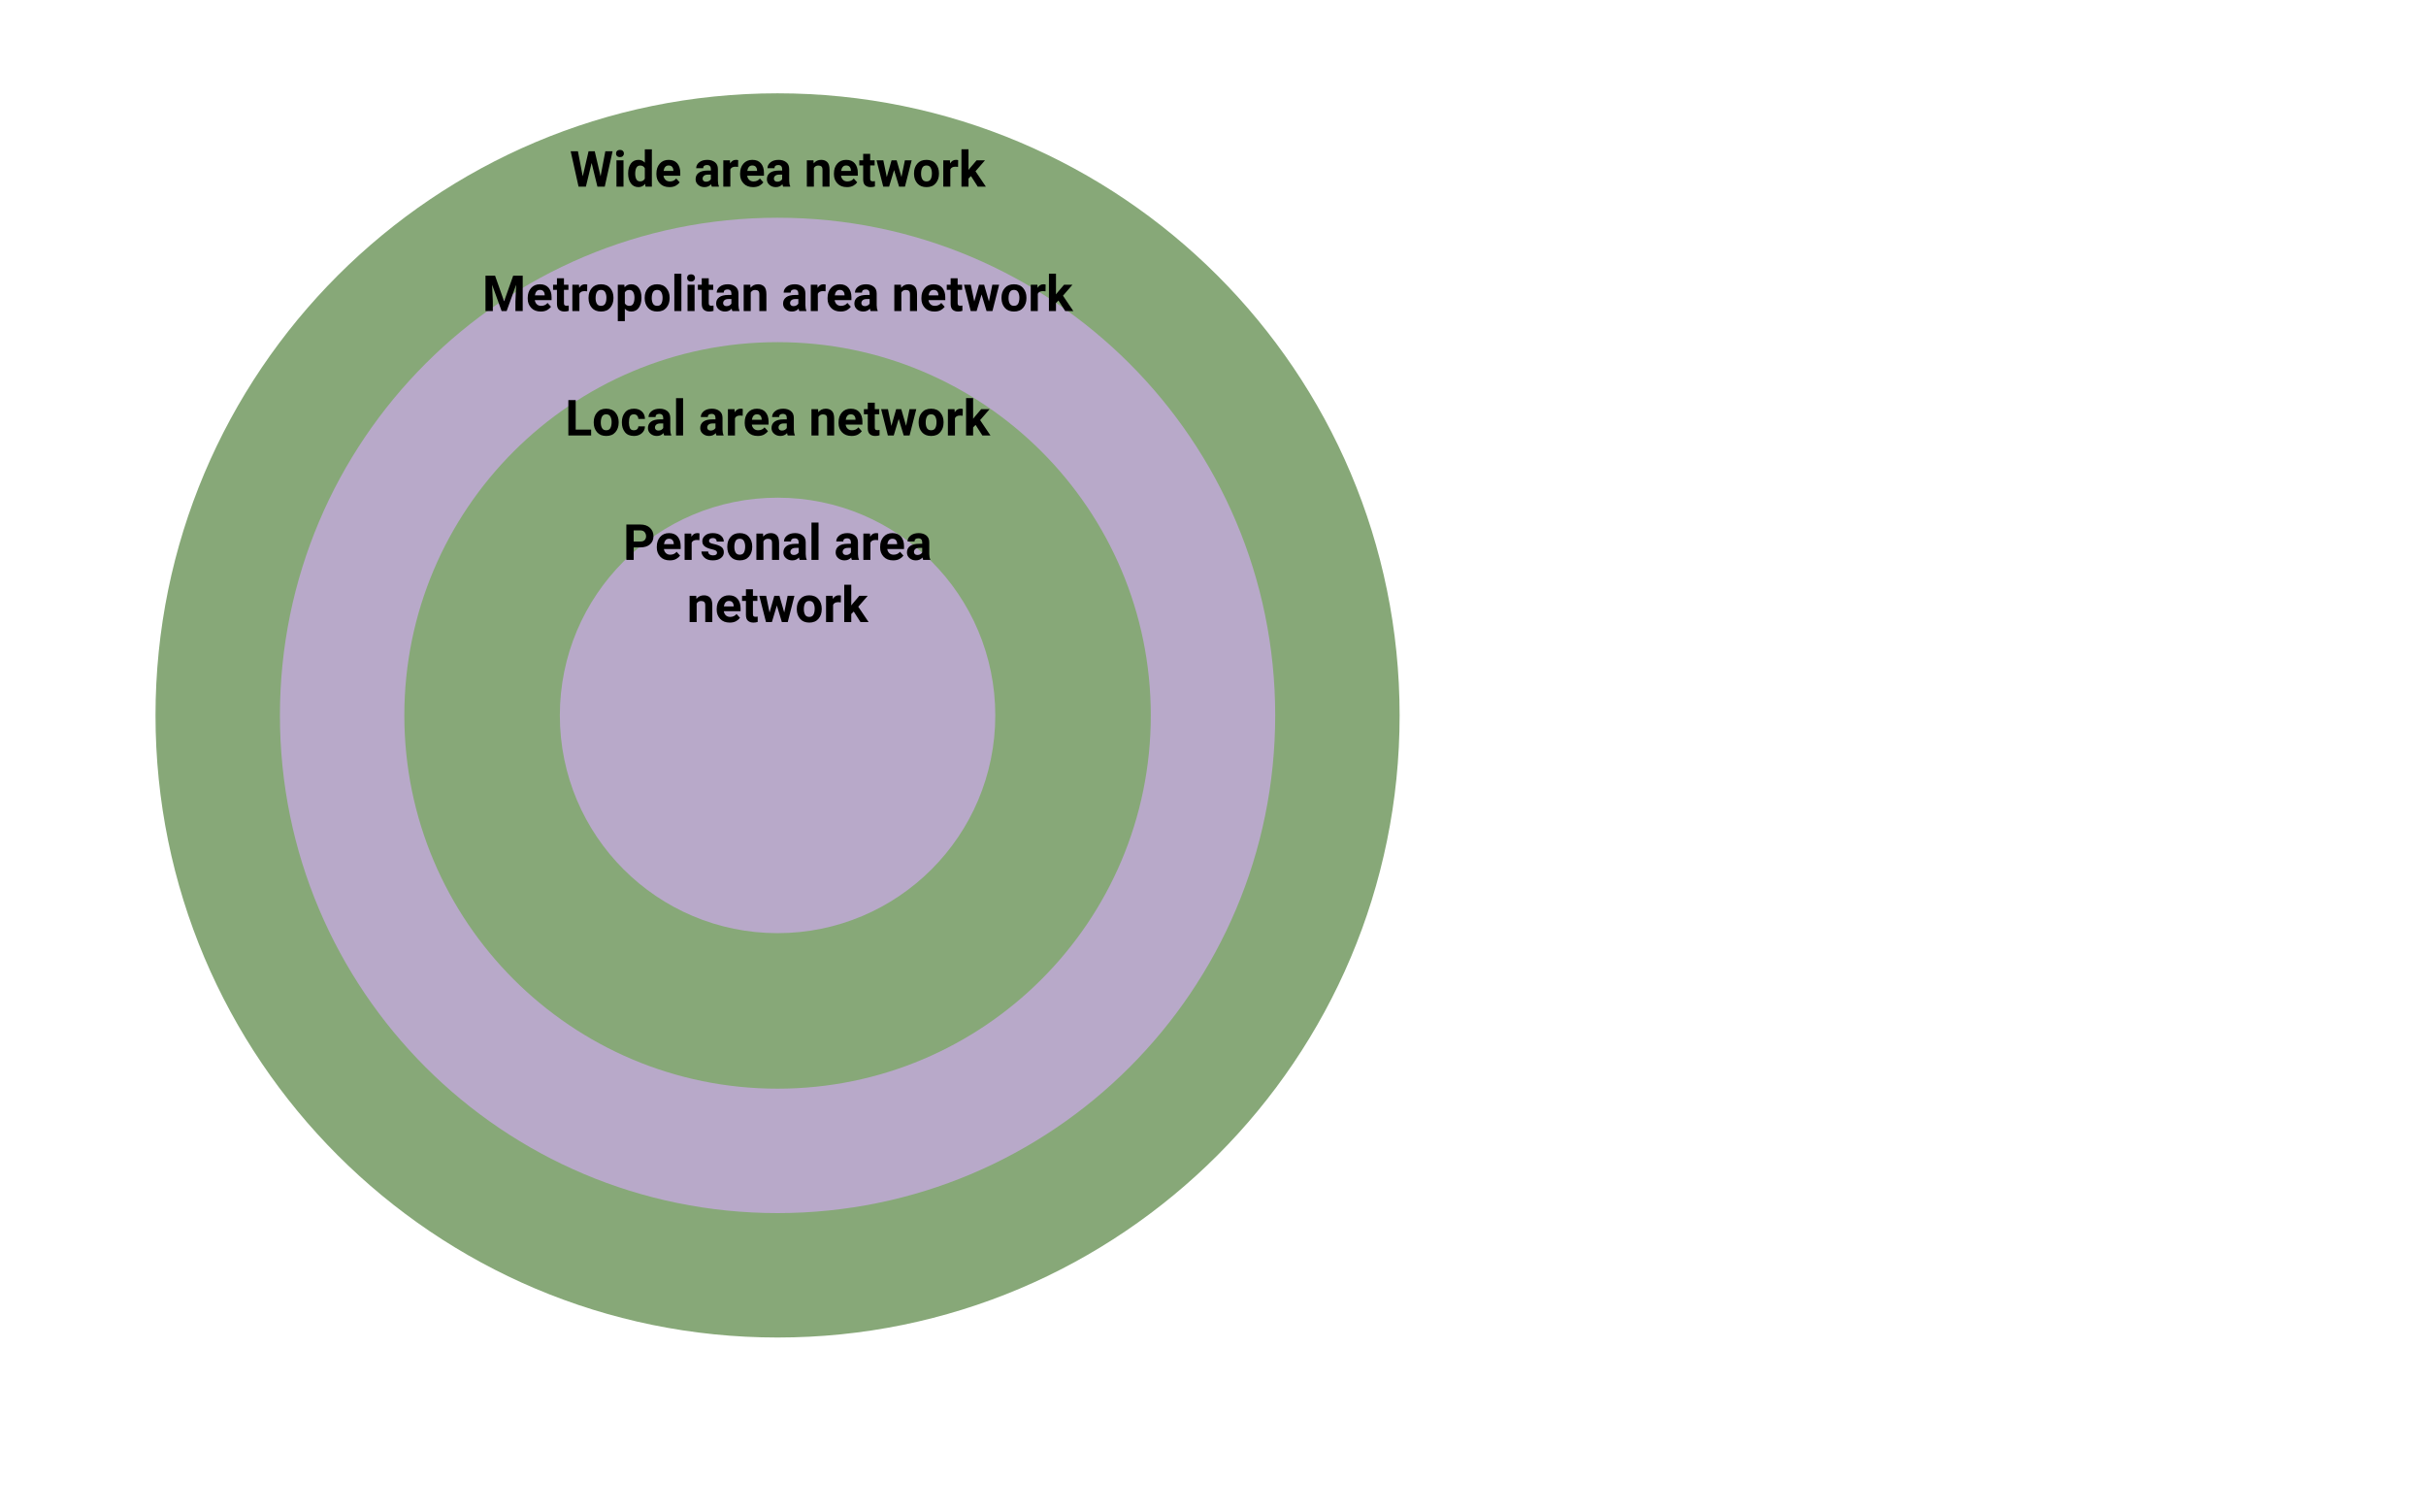
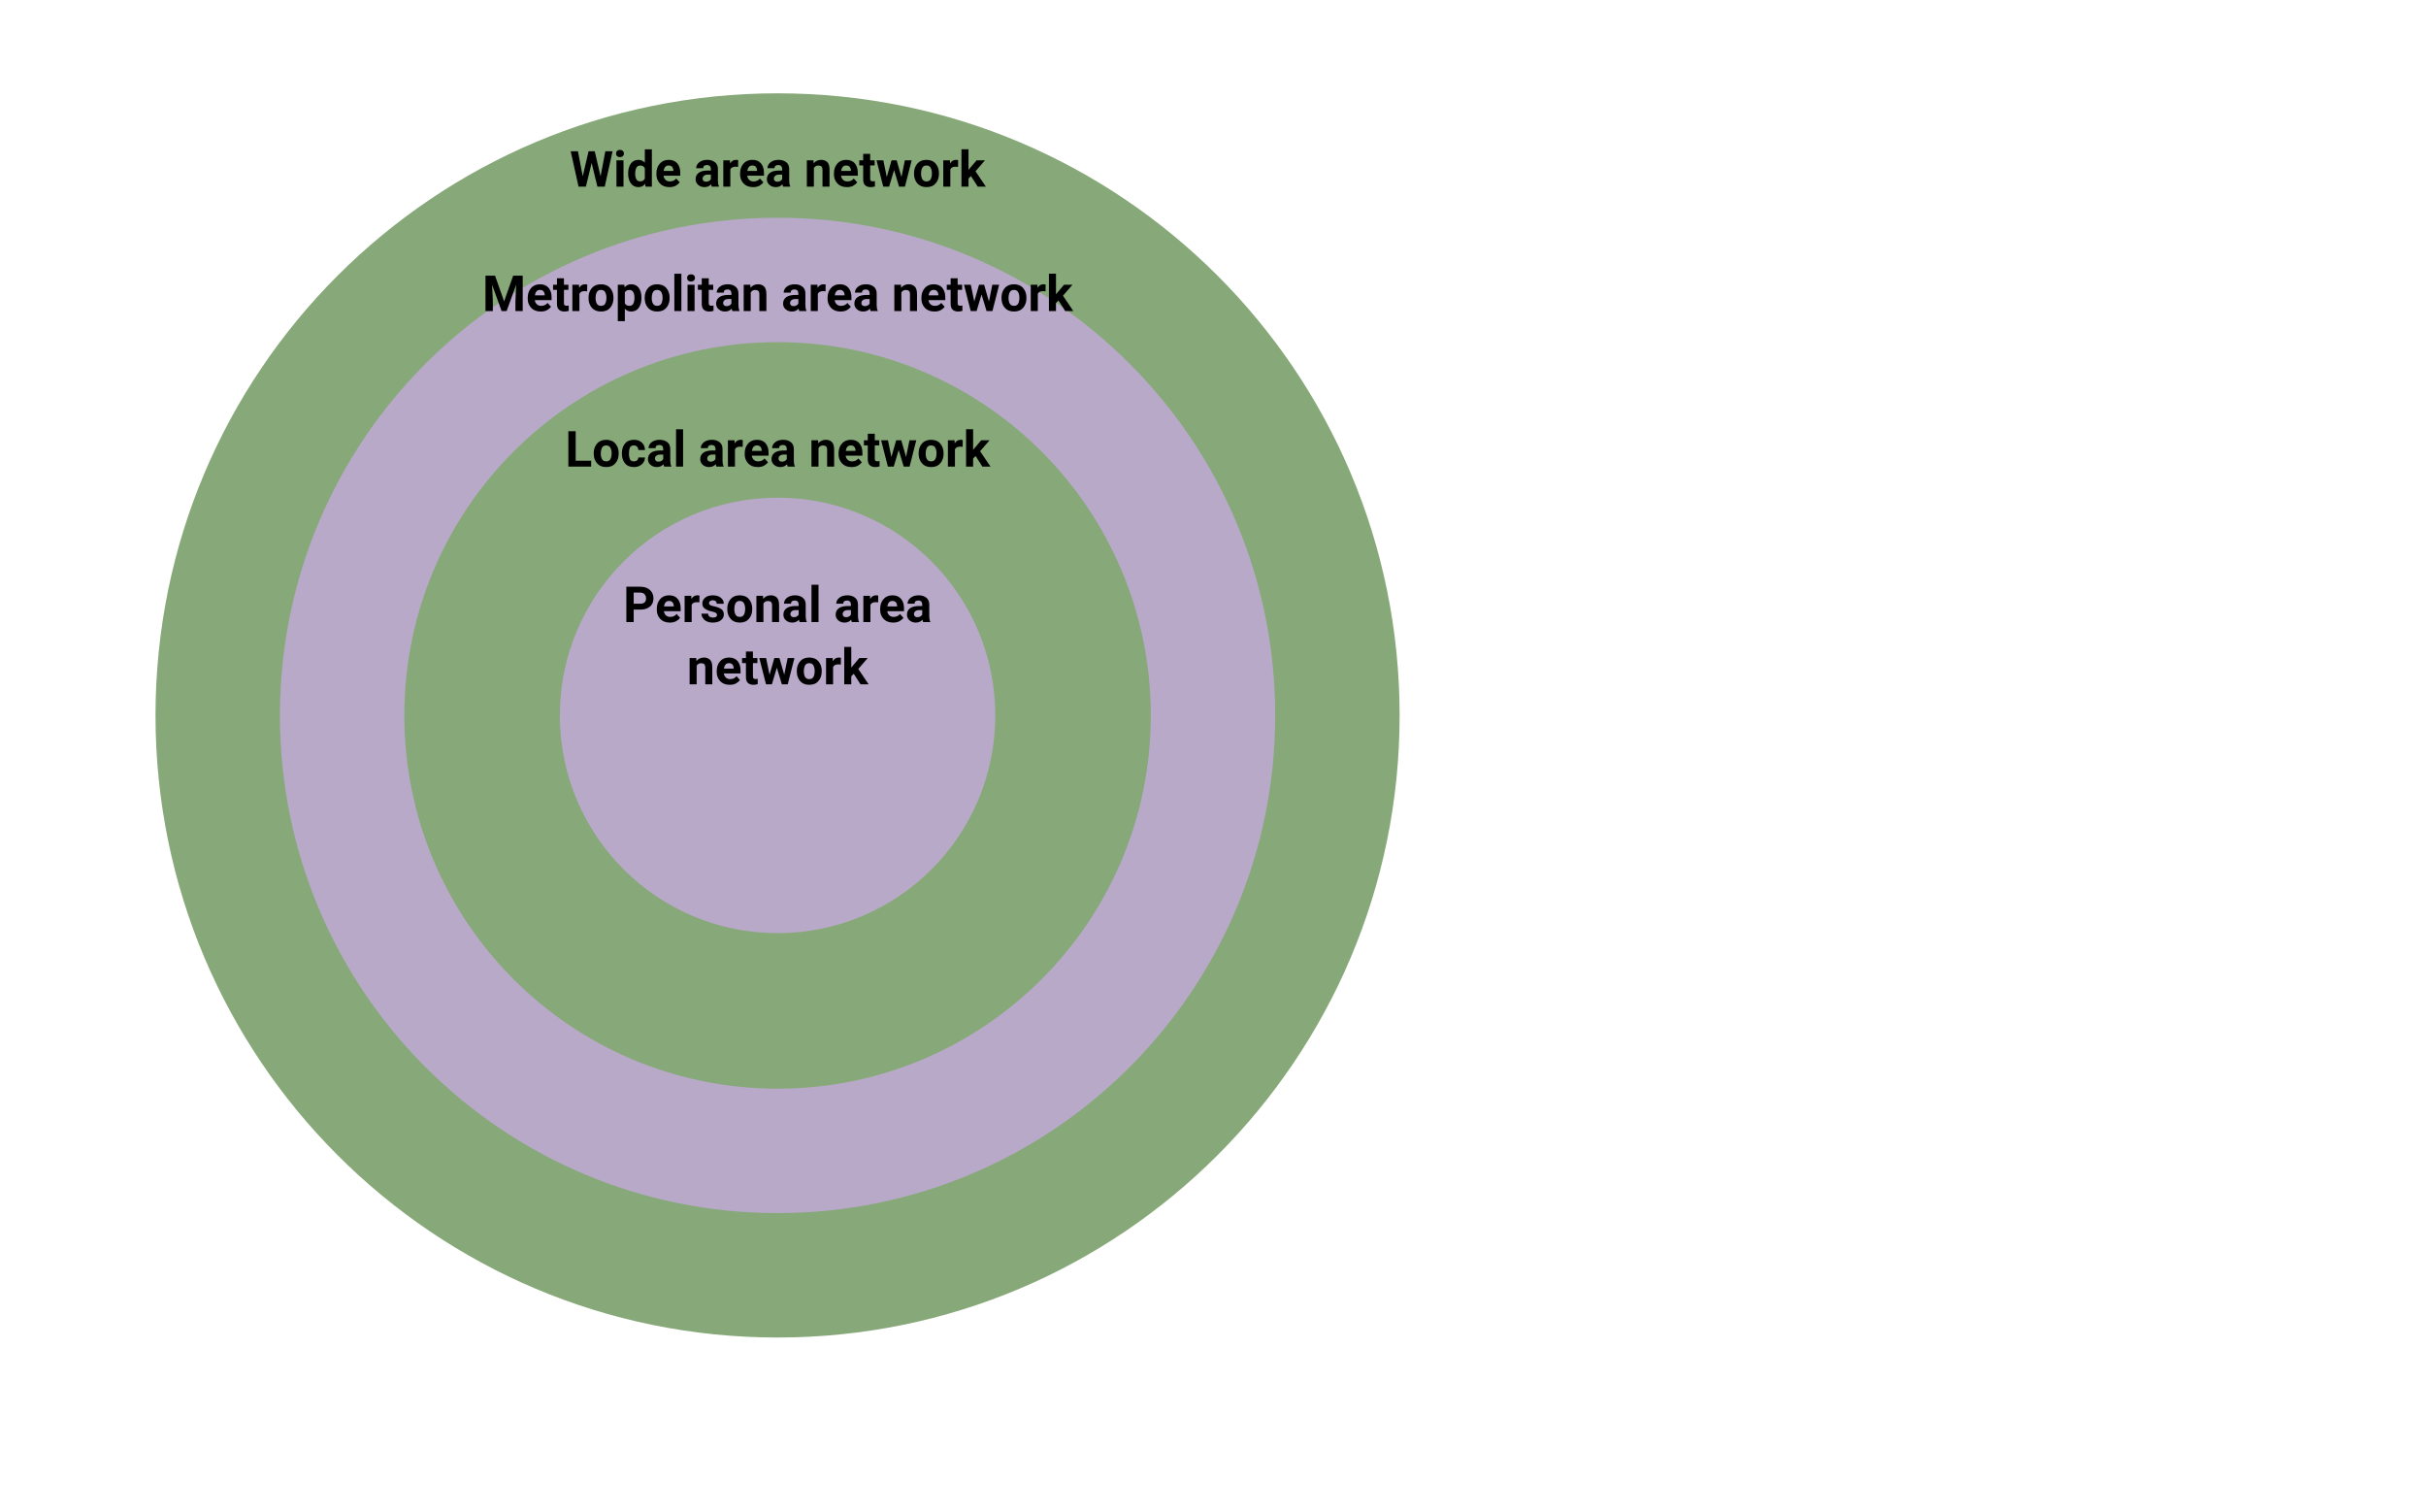
<svg xmlns="http://www.w3.org/2000/svg" width="780" height="486" viewBox="0 0 780 486" role="img" aria-labelledby="t d">
  <defs>
    <marker id="as" markerWidth="9" markerHeight="9" refX="8" refY="4.5" orient="auto">
      <path d="M0,0 L9,4.5 L0,9 Z" fill="#87A878" />
    </marker>
    <marker id="al" markerWidth="9" markerHeight="9" refX="8" refY="4.5" orient="auto">
      <path d="M0,0 L9,4.5 L0,9 Z" fill="#B8A9C9" />
    </marker>
  </defs>
  <style>
 text{font-family:'Segoe UI',system-ui,-apple-system,Roboto,Arial,sans-serif}
 .dev{fill:#87A878;fill-opacity:.18;stroke:#87A878;stroke-width:2}
 .host{fill:#B8A9C9;fill-opacity:.18;stroke:#B8A9C9;stroke-width:2}
 .dim{fill:#B8A9C9;fill-opacity:.07;stroke:#B8A9C9;stroke-width:2;stroke-dasharray:7 5}
 .ext{fill:#B8A9C9;fill-opacity:.07;stroke:#B8A9C9;stroke-width:2;stroke-dasharray:7 5}
 .chip{fill:#87A878;fill-opacity:.12;stroke:none}
 .chipl{fill:#B8A9C9;fill-opacity:.12;stroke:none}
 .nd{font-size:16px;font-weight:600;fill:##000000}
 .nh{font-size:16px;font-weight:600;fill:##000000}
 .el{font-size:12px;fill:#87A878}
 .elh{font-size:12px;fill:#B8A9C9}
 .note{font-size:12.5px;fill:#B8A9C9}
 .nt{font-size:13px;font-weight:600;fill:#B8A9C9}
</style>
  <circle cx="250" cy="230" r="200" fill="#87A878" />
  <circle cx="250" cy="230" r="160" fill="#B8A9C9" />
  <circle cx="250" cy="230" r="120" fill="#87A878" />
  <circle cx="250" cy="230" r="70" fill="#B8A9C9" />
  <g text-anchor="middle" font-size="13.5" font-weight="600">
    <text class="nd" x="250" y="60" font-size="13">Wide area network</text>
    <text class="nh" x="250" y="100" font-size="13">Metropolitan area network</text>
-     <text class="nd" x="250" y="140" font-size="13">Local area network</text>
-     <text class="nh" x="250" y="180" font-size="15">Personal area</text>
-     <text class="nh" x="250" y="200" font-size="15">network</text>
+     <text class="nd" x="250" y="150" font-size="13">Local area network</text>
+     <text class="nh" x="250" y="200" font-size="15">Personal area</text>
+     <text class="nh" x="250" y="220" font-size="15">network</text>
  </g>
</svg>
